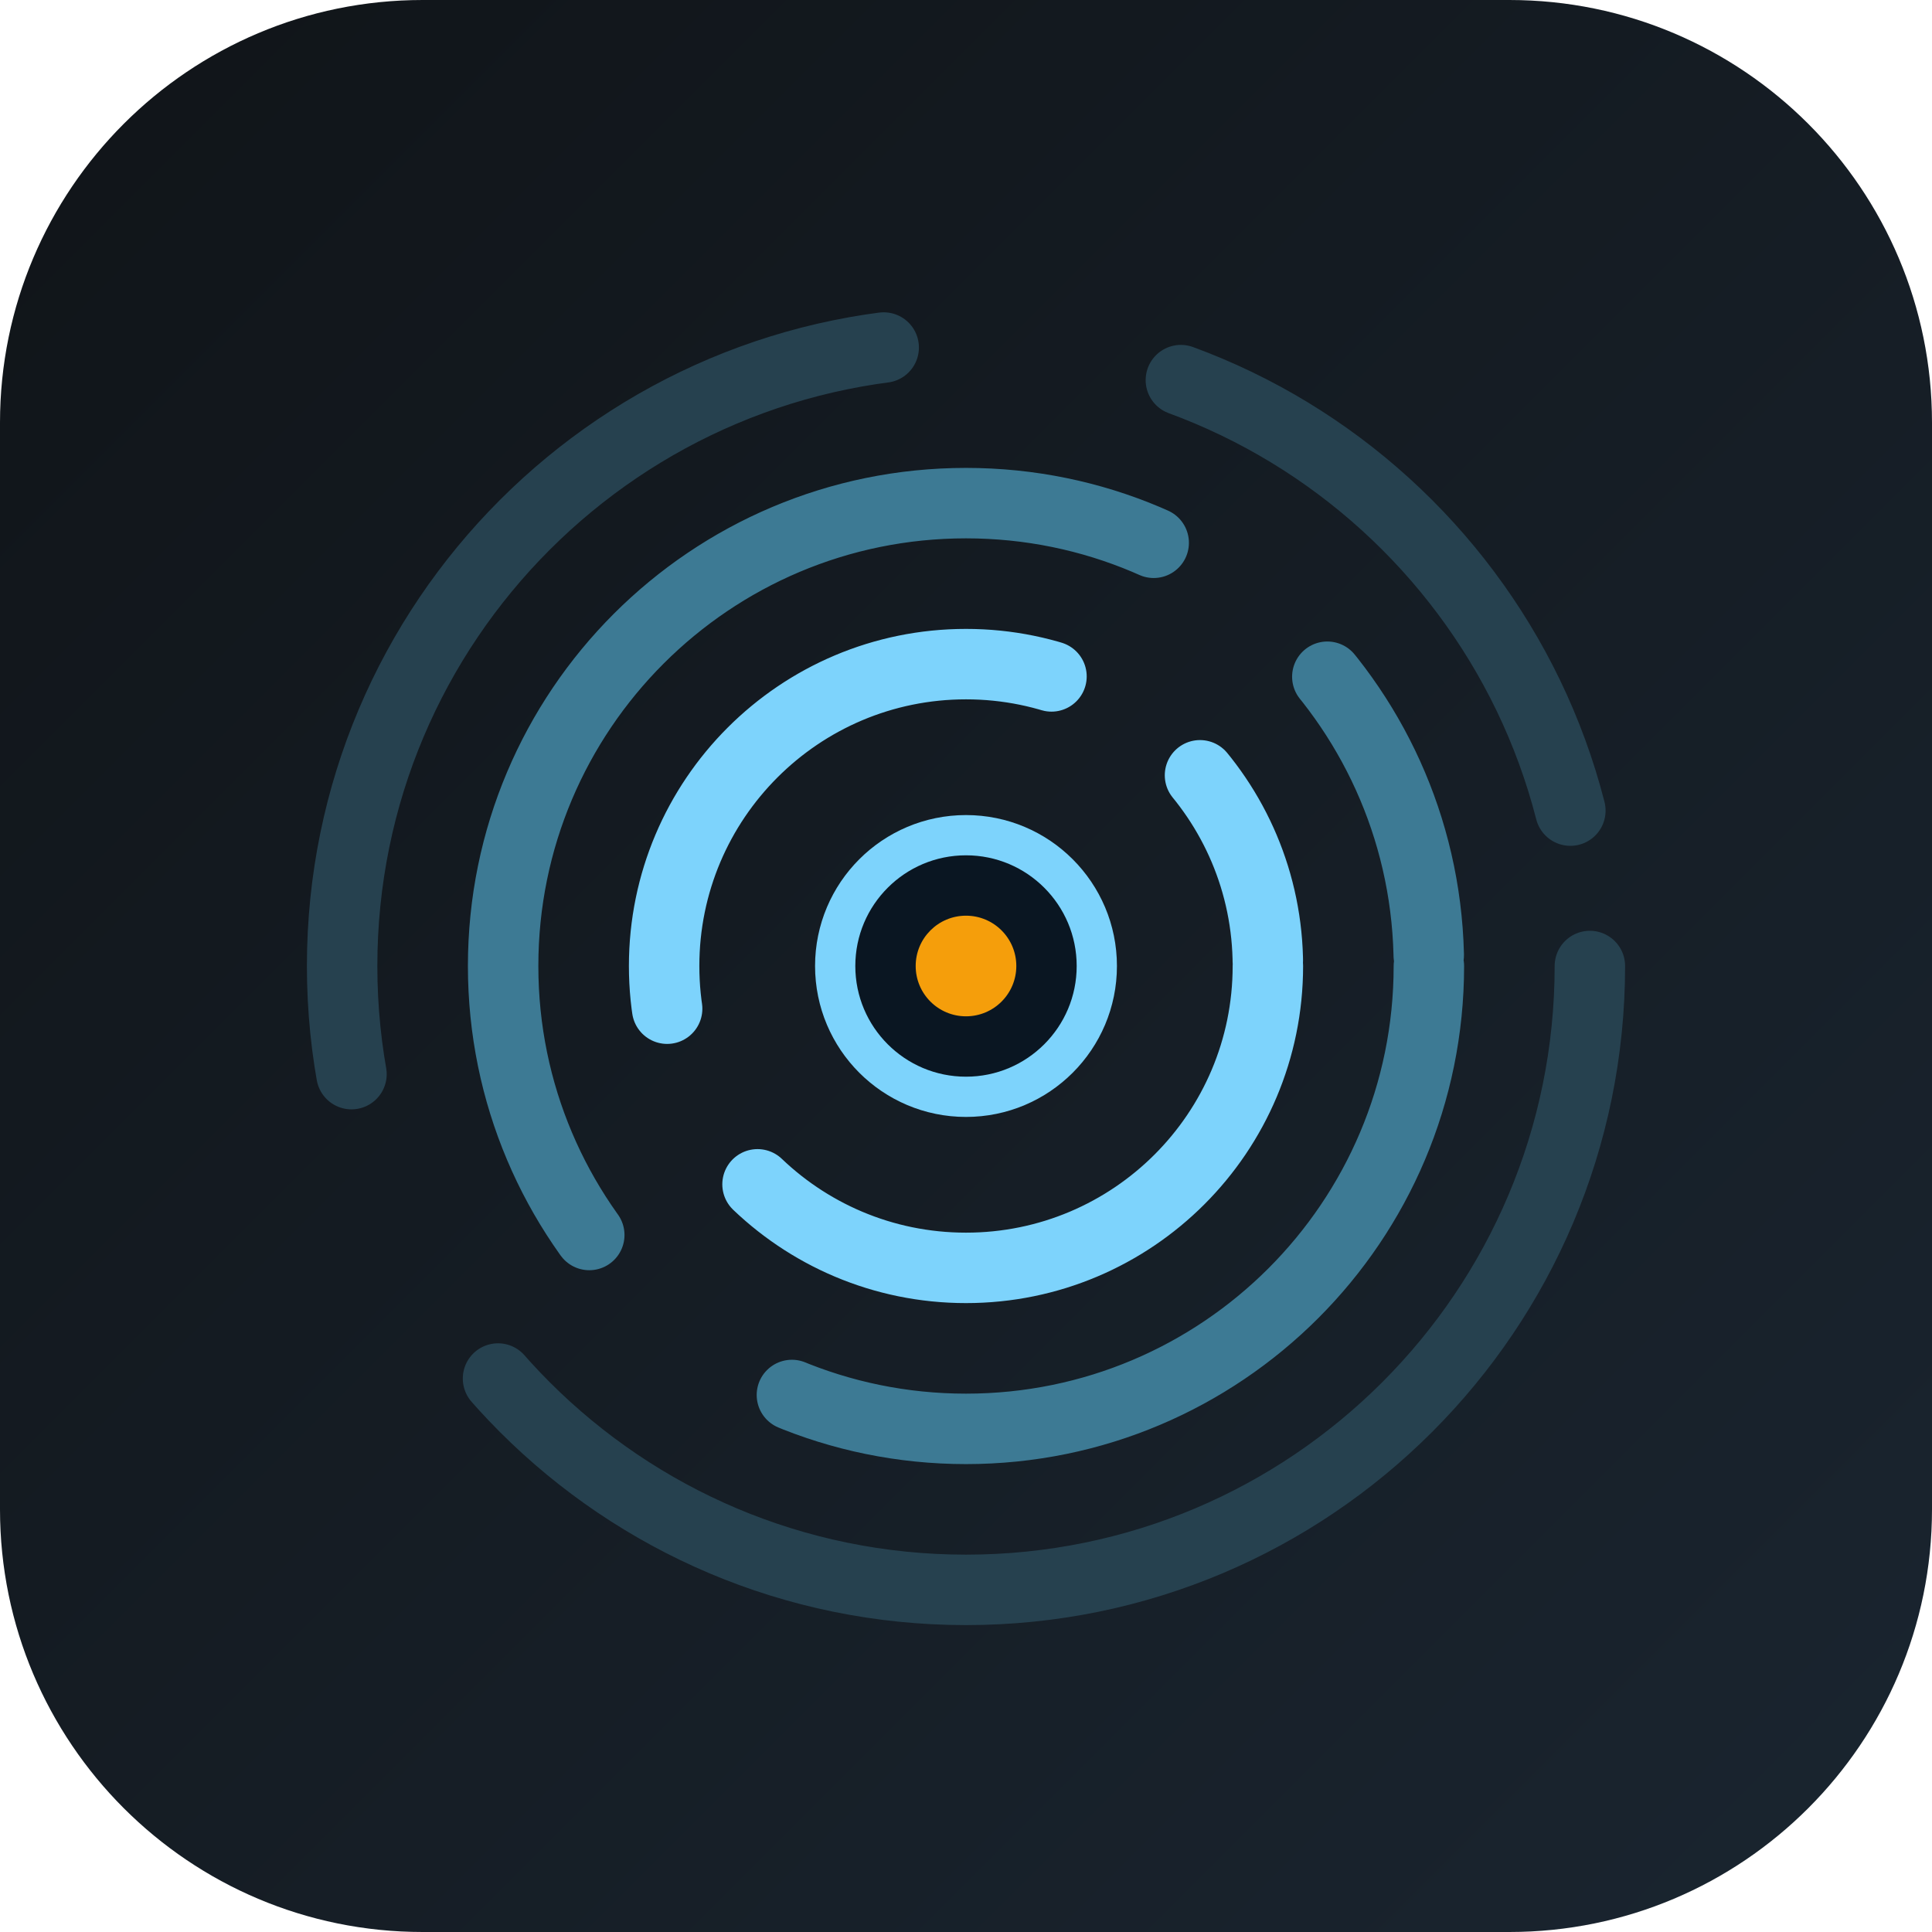
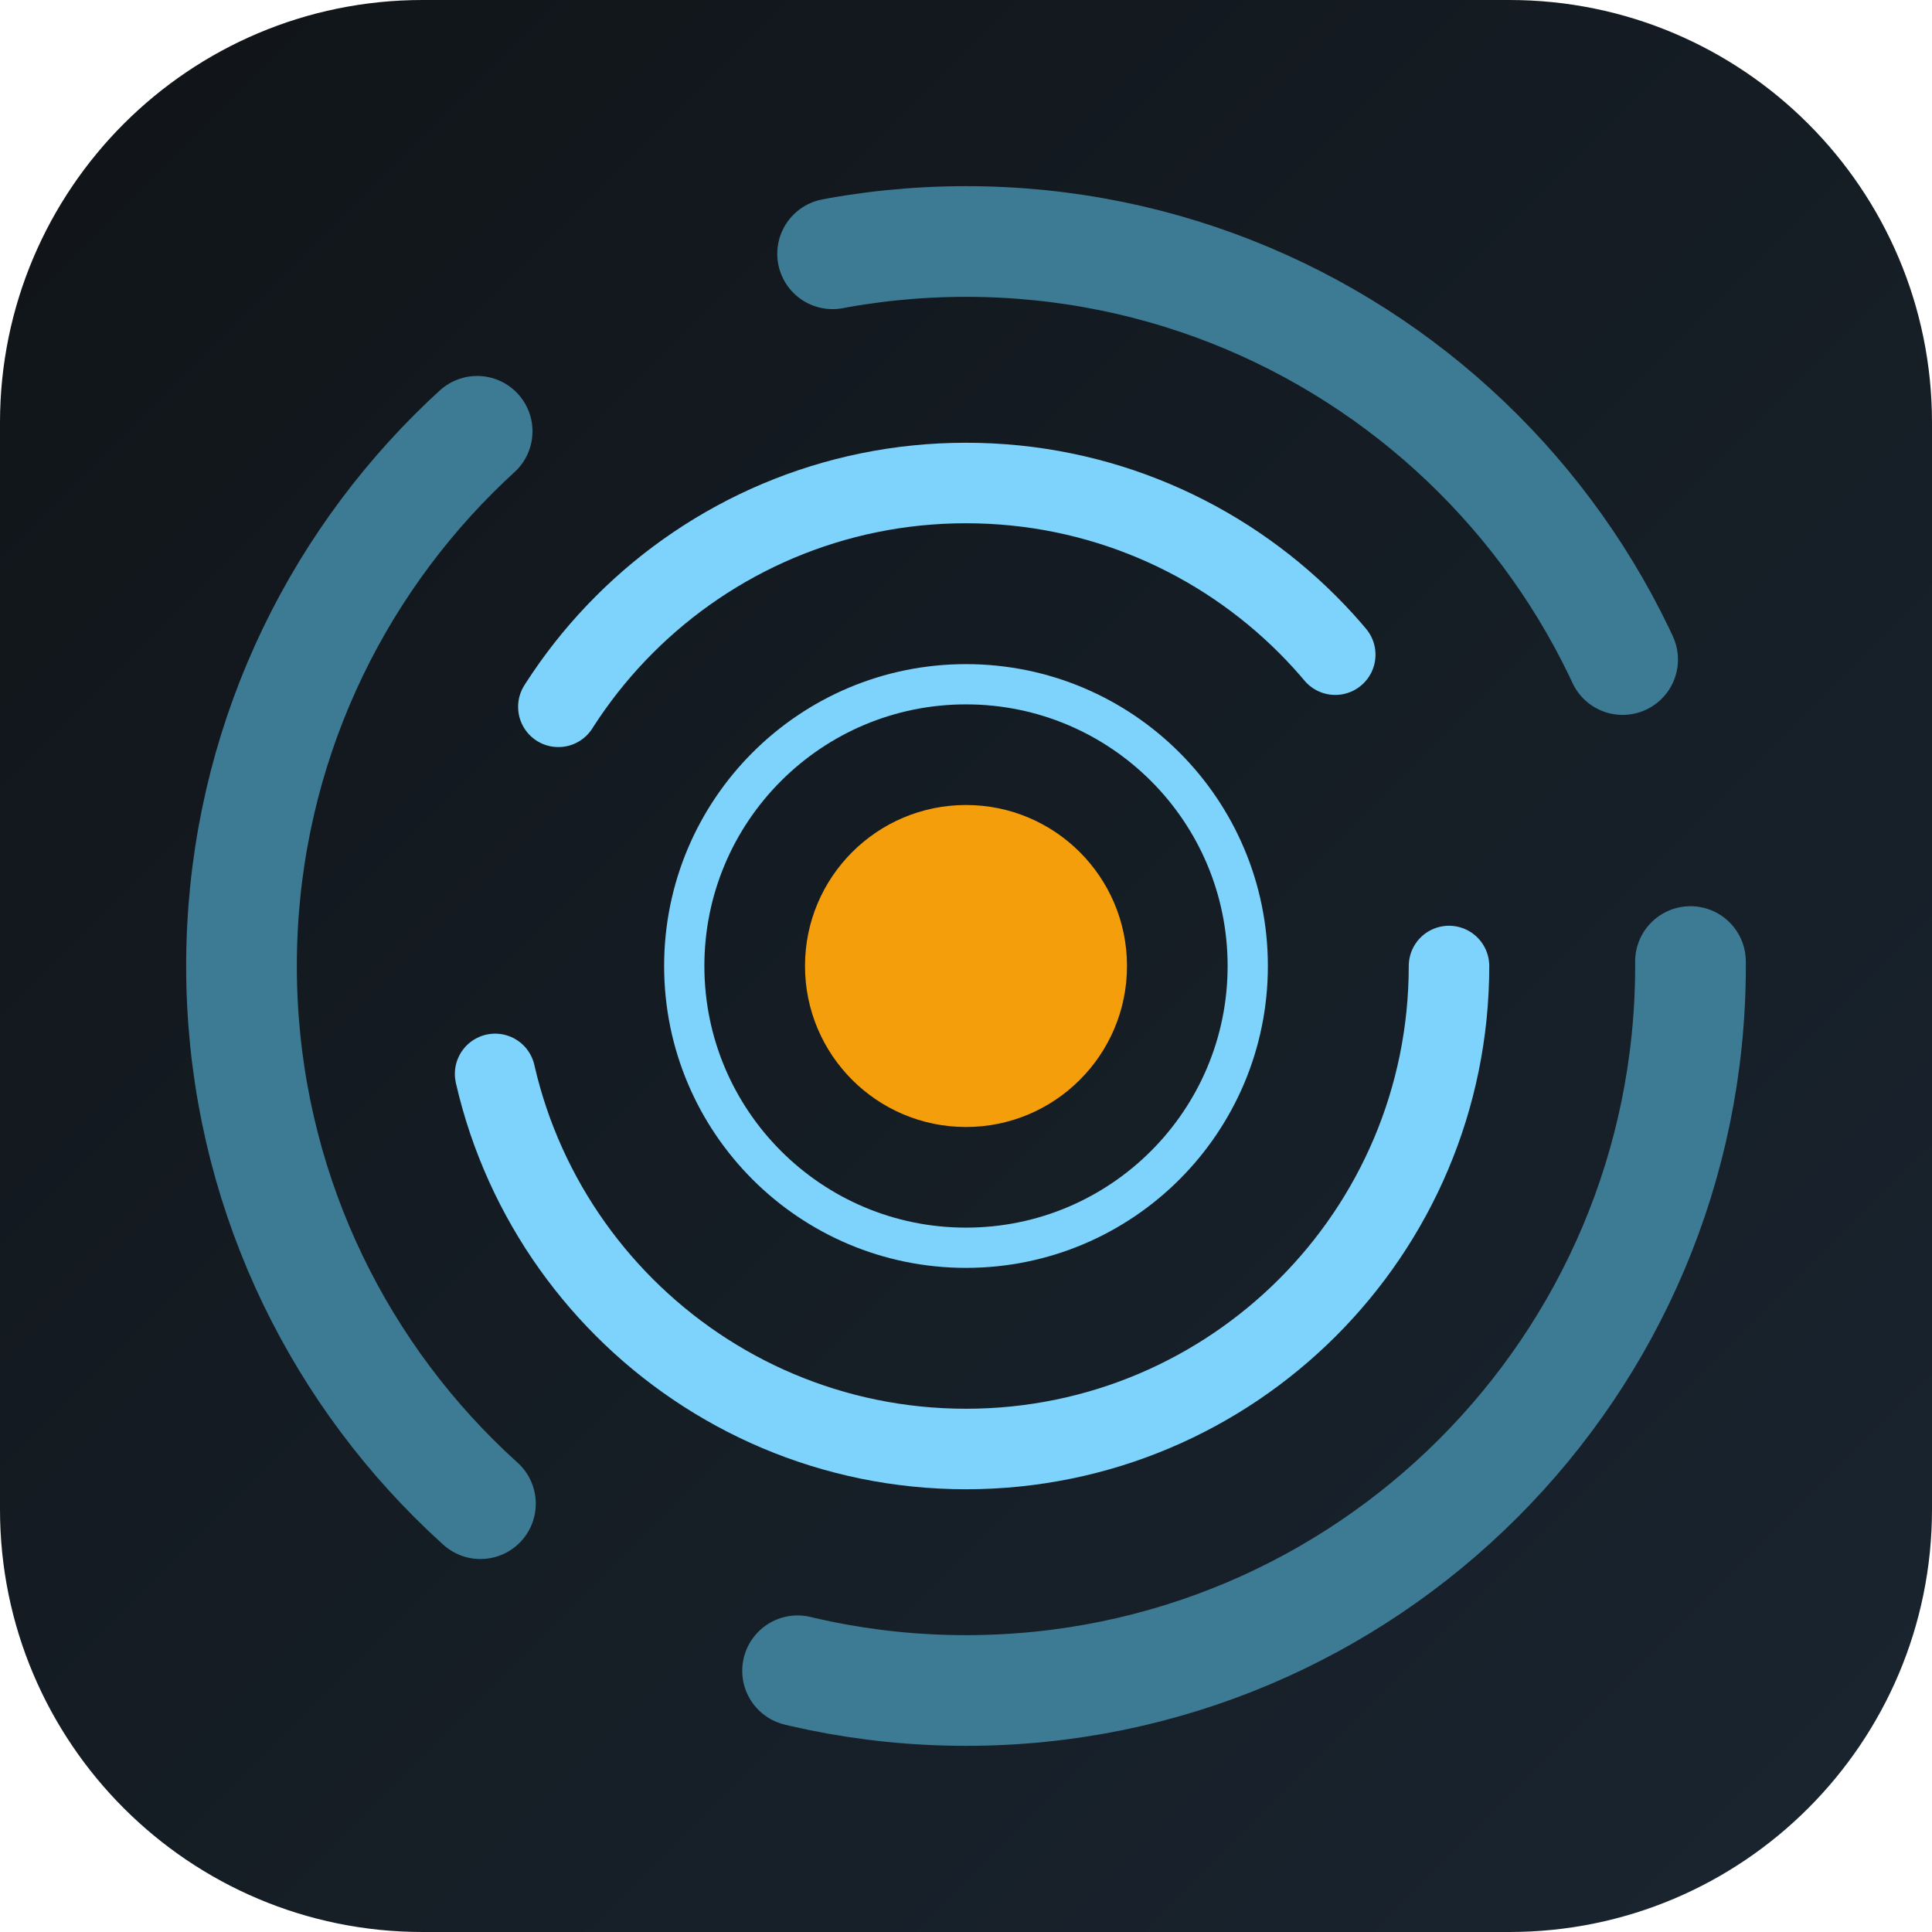
<svg xmlns="http://www.w3.org/2000/svg" width="192" height="192" viewBox="0 0 192 192">
  <defs>
-     <linearGradient id="bg2b" x1="0" y1="0" x2="1" y2="1">
+     <linearGradient id="bg" x1="0" y1="0" x2="1" y2="1">
      <stop offset="0" stop-color="#101418" />
      <stop offset="1" stop-color="#1a2530" />
    </linearGradient>
  </defs>
-   <rect width="192" height="192" rx="42" fill="url(#bg2b)" />
+   <rect width="192" height="192" rx="42" fill="url(#bg)" />
  <g fill="none" stroke-linecap="round">
-     <circle cx="96" cy="96" r="62" stroke="#26414f" stroke-width="7" stroke-dasharray="150 34 100 30 60 16" />
-     <circle cx="96" cy="96" r="46" stroke="#3d7a94" stroke-width="7" stroke-dasharray="90 26 120 22 30 14" />
-     <circle cx="96" cy="96" r="30" stroke="#7dd3fc" stroke-width="7" stroke-dasharray="70 20 60 18 20 10" />
+     <circle cx="96" cy="96" r="72" stroke="#3d7a94" stroke-width="11" stroke-dasharray="130 36 120 40 95 31" />
+     <circle cx="96" cy="96" r="48" stroke="#7dd3fc" stroke-width="8" stroke-dasharray="140 38 90 34" />
+     <circle cx="96" cy="96" r="28" stroke="#7dd3fc" stroke-width="4" />
  </g>
-   <circle cx="96" cy="96" r="13" fill="#0a1622" stroke="#7dd3fc" stroke-width="4" />
-   <circle cx="96" cy="96" r="5" fill="#f59e0b" />
+   <circle cx="96" cy="96" r="16" fill="#f59e0b" />
</svg>
